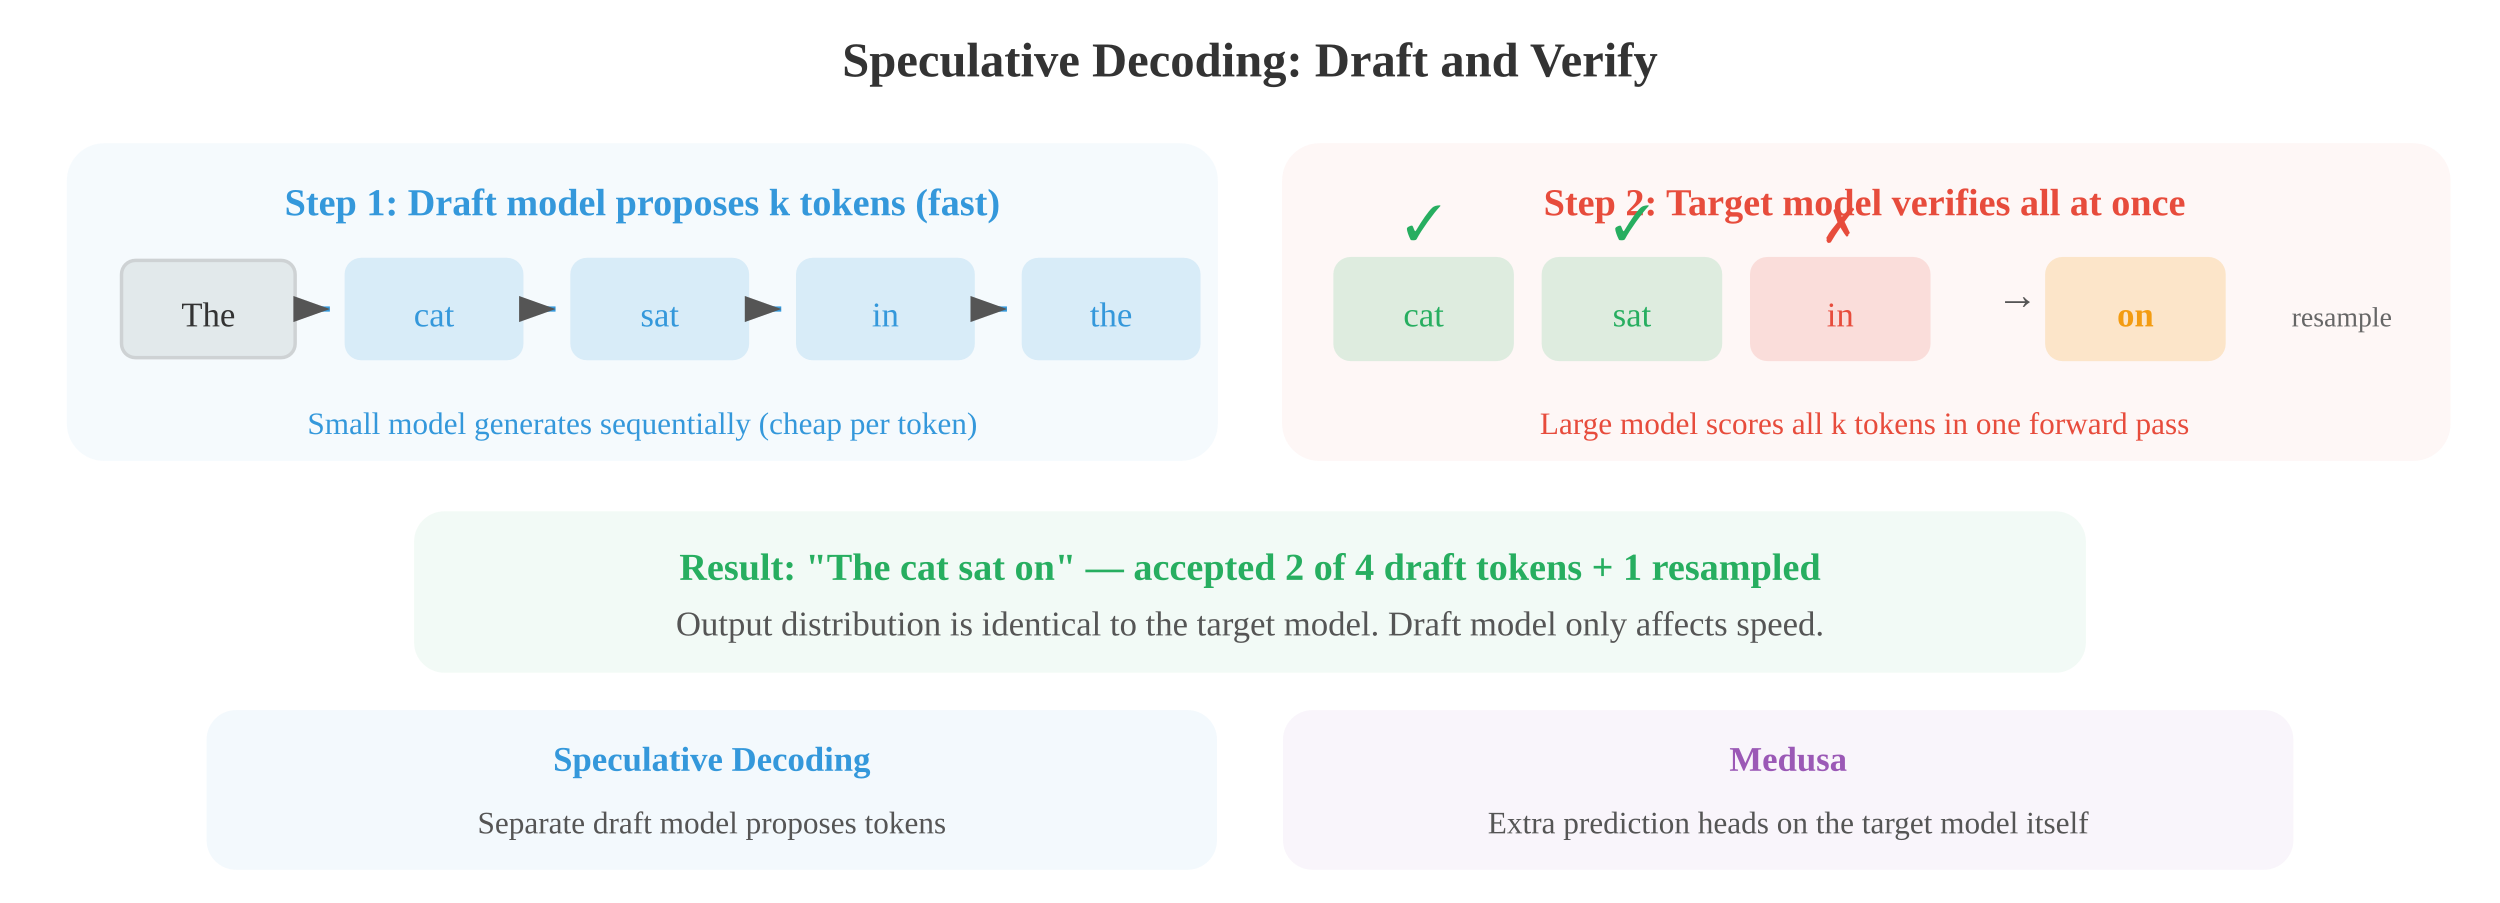
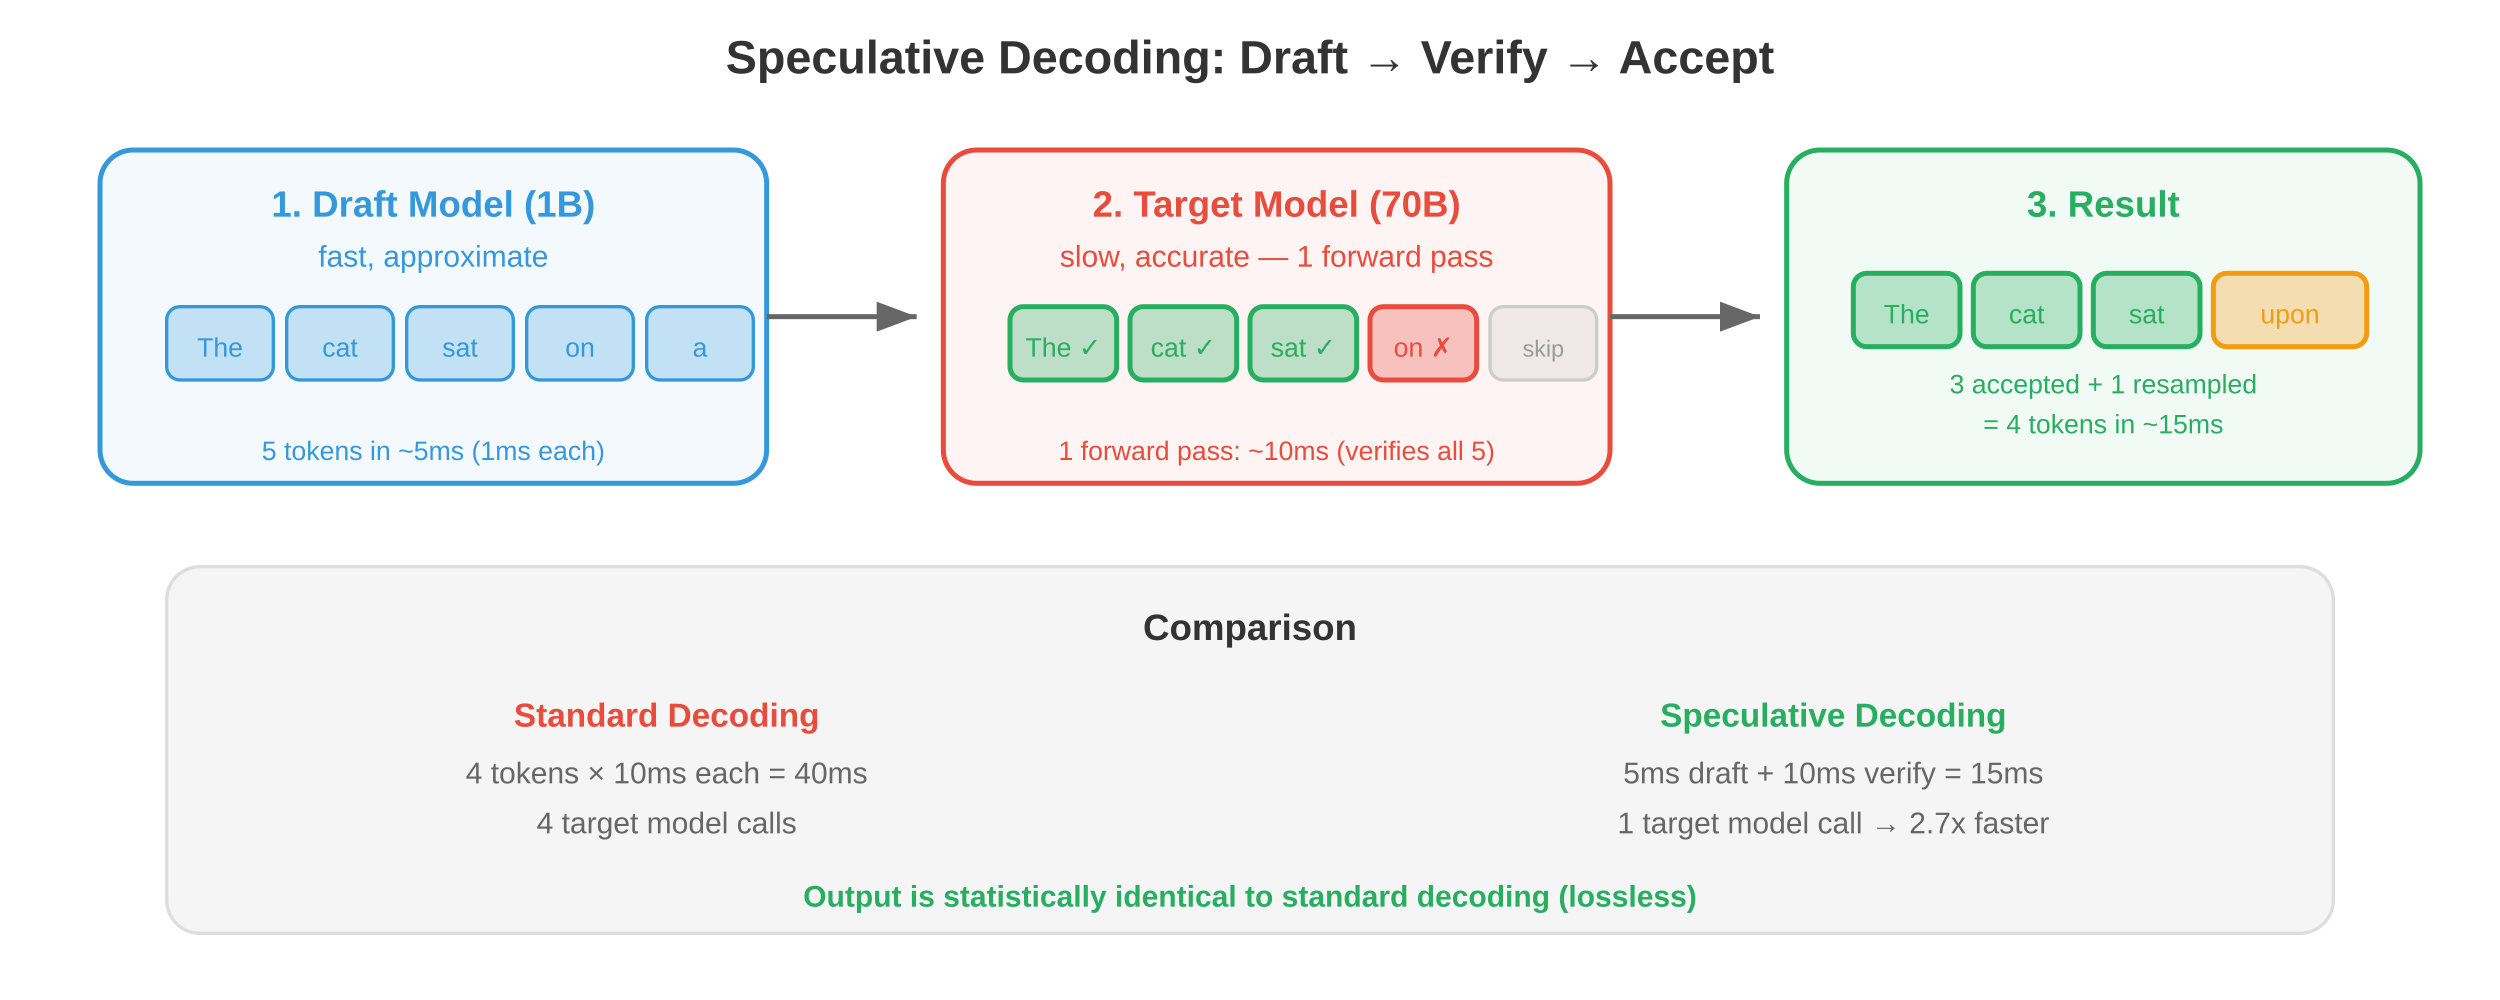
- <svg xmlns="http://www.w3.org/2000/svg" width="720" height="260">
+ <svg xmlns="http://www.w3.org/2000/svg" viewBox="0 0 750 300" width="750" height="300">
  <defs>
-     <marker id="spec-arrow" markerWidth="7" markerHeight="5" refX="7" refY="2.5" orient="auto">
-       <polygon points="0 0, 7 2.5, 0 5" fill="#555" />
+     <marker id="sd-arr" markerWidth="8" markerHeight="6" refX="8" refY="3" orient="auto">
+       <path d="M0,0 L8,3 L0,6 Z" fill="#666" />
    </marker>
  </defs>
-   <text x="360" y="22" fill="#333" font-size="14" font-weight="bold" text-anchor="middle">Speculative Decoding: Draft and Verify</text>
-   <rect x="20" y="42" width="330" height="90" rx="10" fill="#3498db" opacity="0.05" stroke="#3498db" stroke-width="1.5" />
-   <text x="185" y="62" fill="#3498db" font-size="11" font-weight="bold" text-anchor="middle">Step 1: Draft model proposes k tokens (fast)</text>
-   <rect x="35" y="75" width="50" height="28" rx="4" fill="#95a5a6" opacity="0.2" stroke="#333" stroke-width="1" />
-   <text x="60" y="94" fill="#333" font-size="10" text-anchor="middle">The</text>
-   <line x1="85" y1="89" x2="95" y2="89" stroke="#3498db" stroke-width="1.5" marker-end="url(#spec-arrow)" />
-   <rect x="100" y="75" width="50" height="28" rx="4" fill="#3498db" opacity="0.15" stroke="#3498db" stroke-width="1.5" />
-   <text x="125" y="94" fill="#3498db" font-size="10" text-anchor="middle">cat</text>
-   <line x1="150" y1="89" x2="160" y2="89" stroke="#3498db" stroke-width="1.5" marker-end="url(#spec-arrow)" />
-   <rect x="165" y="75" width="50" height="28" rx="4" fill="#3498db" opacity="0.15" stroke="#3498db" stroke-width="1.5" />
-   <text x="190" y="94" fill="#3498db" font-size="10" text-anchor="middle">sat</text>
-   <line x1="215" y1="89" x2="225" y2="89" stroke="#3498db" stroke-width="1.5" marker-end="url(#spec-arrow)" />
-   <rect x="230" y="75" width="50" height="28" rx="4" fill="#3498db" opacity="0.15" stroke="#3498db" stroke-width="1.5" />
-   <text x="255" y="94" fill="#3498db" font-size="10" text-anchor="middle">in</text>
-   <line x1="280" y1="89" x2="290" y2="89" stroke="#3498db" stroke-width="1.5" marker-end="url(#spec-arrow)" />
-   <rect x="295" y="75" width="50" height="28" rx="4" fill="#3498db" opacity="0.15" stroke="#3498db" stroke-width="1.5" />
-   <text x="320" y="94" fill="#3498db" font-size="10" text-anchor="middle">the</text>
-   <text x="185" y="125" fill="#3498db" font-size="9" text-anchor="middle">Small model generates sequentially (cheap per token)</text>
-   <rect x="370" y="42" width="335" height="90" rx="10" fill="#e74c3c" opacity="0.05" stroke="#e74c3c" stroke-width="1.5" />
-   <text x="537" y="62" fill="#e74c3c" font-size="11" font-weight="bold" text-anchor="middle">Step 2: Target model verifies all at once</text>
-   <rect x="385" y="75" width="50" height="28" rx="4" fill="#27ae60" opacity="0.15" stroke="#27ae60" stroke-width="2" />
-   <text x="410" y="94" fill="#27ae60" font-size="10" text-anchor="middle">cat</text>
-   <text x="410" y="69" fill="#27ae60" font-size="14" text-anchor="middle">✓</text>
-   <rect x="445" y="75" width="50" height="28" rx="4" fill="#27ae60" opacity="0.15" stroke="#27ae60" stroke-width="2" />
-   <text x="470" y="94" fill="#27ae60" font-size="10" text-anchor="middle">sat</text>
-   <text x="470" y="69" fill="#27ae60" font-size="14" text-anchor="middle">✓</text>
-   <rect x="505" y="75" width="50" height="28" rx="4" fill="#e74c3c" opacity="0.15" stroke="#e74c3c" stroke-width="2" />
-   <text x="530" y="94" fill="#e74c3c" font-size="10" text-anchor="middle">in</text>
-   <text x="530" y="69" fill="#e74c3c" font-size="14" text-anchor="middle">✗</text>
-   <text x="575" y="89" fill="#555" font-size="12">→</text>
-   <rect x="590" y="75" width="50" height="28" rx="4" fill="#f39c12" opacity="0.2" stroke="#f39c12" stroke-width="2" />
-   <text x="615" y="94" fill="#f39c12" font-size="10" text-anchor="middle" font-weight="bold">on</text>
-   <text x="660" y="94" fill="#666" font-size="8">resample</text>
-   <text x="537" y="125" fill="#e74c3c" font-size="9" text-anchor="middle">Large model scores all k tokens in one forward pass</text>
-   <rect x="120" y="148" width="480" height="45" rx="8" fill="#27ae60" opacity="0.06" stroke="#27ae60" stroke-width="1.5" />
-   <text x="360" y="167" fill="#27ae60" font-size="11" text-anchor="middle" font-weight="bold">Result: "The cat sat on" — accepted 2 of 4 draft tokens + 1 resampled</text>
-   <text x="360" y="183" fill="#555" font-size="10" text-anchor="middle">Output distribution is identical to the target model. Draft model only affects speed.</text>
-   <rect x="60" y="205" width="290" height="45" rx="8" fill="#3498db" opacity="0.06" stroke="#3498db" stroke-width="1" />
-   <text x="205" y="222" fill="#3498db" font-size="10" text-anchor="middle" font-weight="bold">Speculative Decoding</text>
-   <text x="205" y="240" fill="#555" font-size="9" text-anchor="middle">Separate draft model proposes tokens</text>
-   <rect x="370" y="205" width="290" height="45" rx="8" fill="#9b59b6" opacity="0.06" stroke="#9b59b6" stroke-width="1" />
-   <text x="515" y="222" fill="#9b59b6" font-size="10" text-anchor="middle" font-weight="bold">Medusa</text>
-   <text x="515" y="240" fill="#555" font-size="9" text-anchor="middle">Extra prediction heads on the target model itself</text>
+   <text x="375" y="22" text-anchor="middle" font-family="Arial, sans-serif" font-size="14" font-weight="bold" fill="#333">Speculative Decoding: Draft → Verify → Accept</text>
+   <rect x="30" y="45" width="200" height="100" rx="10" fill="#3498db" fill-opacity="0.06" stroke="#3498db" stroke-width="1.5" />
+   <text x="130" y="65" text-anchor="middle" font-family="Arial, sans-serif" font-size="11" font-weight="bold" fill="#3498db">1. Draft Model (1B)</text>
+   <text x="130" y="80" text-anchor="middle" font-family="Arial, sans-serif" font-size="9" fill="#3498db">fast, approximate</text>
+   <rect x="50" y="92" width="32" height="22" rx="4" fill="#3498db" fill-opacity="0.25" stroke="#3498db" stroke-width="1" />
+   <text x="66" y="107" text-anchor="middle" font-family="Arial, sans-serif" font-size="8" fill="#3498db">The</text>
+   <rect x="86" y="92" width="32" height="22" rx="4" fill="#3498db" fill-opacity="0.25" stroke="#3498db" stroke-width="1" />
+   <text x="102" y="107" text-anchor="middle" font-family="Arial, sans-serif" font-size="8" fill="#3498db">cat</text>
+   <rect x="122" y="92" width="32" height="22" rx="4" fill="#3498db" fill-opacity="0.25" stroke="#3498db" stroke-width="1" />
+   <text x="138" y="107" text-anchor="middle" font-family="Arial, sans-serif" font-size="8" fill="#3498db">sat</text>
+   <rect x="158" y="92" width="32" height="22" rx="4" fill="#3498db" fill-opacity="0.25" stroke="#3498db" stroke-width="1" />
+   <text x="174" y="107" text-anchor="middle" font-family="Arial, sans-serif" font-size="8" fill="#3498db">on</text>
+   <rect x="194" y="92" width="32" height="22" rx="4" fill="#3498db" fill-opacity="0.25" stroke="#3498db" stroke-width="1" />
+   <text x="210" y="107" text-anchor="middle" font-family="Arial, sans-serif" font-size="8" fill="#3498db">a</text>
+   <text x="130" y="138" text-anchor="middle" font-family="Arial, sans-serif" font-size="8" fill="#3498db">5 tokens in ~5ms (1ms each)</text>
+   <line x1="230" y1="95" x2="275" y2="95" stroke="#666" stroke-width="1.5" marker-end="url(#sd-arr)" />
+   <rect x="283" y="45" width="200" height="100" rx="10" fill="#e74c3c" fill-opacity="0.06" stroke="#e74c3c" stroke-width="1.5" />
+   <text x="383" y="65" text-anchor="middle" font-family="Arial, sans-serif" font-size="11" font-weight="bold" fill="#e74c3c">2. Target Model (70B)</text>
+   <text x="383" y="80" text-anchor="middle" font-family="Arial, sans-serif" font-size="9" fill="#e74c3c">slow, accurate — 1 forward pass</text>
+   <rect x="303" y="92" width="32" height="22" rx="4" fill="#27ae60" fill-opacity="0.3" stroke="#27ae60" stroke-width="1.5" />
+   <text x="319" y="107" text-anchor="middle" font-family="Arial, sans-serif" font-size="8" fill="#27ae60">The ✓</text>
+   <rect x="339" y="92" width="32" height="22" rx="4" fill="#27ae60" fill-opacity="0.3" stroke="#27ae60" stroke-width="1.5" />
+   <text x="355" y="107" text-anchor="middle" font-family="Arial, sans-serif" font-size="8" fill="#27ae60">cat ✓</text>
+   <rect x="375" y="92" width="32" height="22" rx="4" fill="#27ae60" fill-opacity="0.3" stroke="#27ae60" stroke-width="1.5" />
+   <text x="391" y="107" text-anchor="middle" font-family="Arial, sans-serif" font-size="8" fill="#27ae60">sat ✓</text>
+   <rect x="411" y="92" width="32" height="22" rx="4" fill="#e74c3c" fill-opacity="0.3" stroke="#e74c3c" stroke-width="1.5" />
+   <text x="427" y="107" text-anchor="middle" font-family="Arial, sans-serif" font-size="8" fill="#e74c3c">on ✗</text>
+   <rect x="447" y="92" width="32" height="22" rx="4" fill="#ccc" fill-opacity="0.3" stroke="#ccc" stroke-width="1" />
+   <text x="463" y="107" text-anchor="middle" font-family="Arial, sans-serif" font-size="7" fill="#999">skip</text>
+   <text x="383" y="138" text-anchor="middle" font-family="Arial, sans-serif" font-size="8" fill="#e74c3c">1 forward pass: ~10ms (verifies all 5)</text>
+   <line x1="483" y1="95" x2="528" y2="95" stroke="#666" stroke-width="1.5" marker-end="url(#sd-arr)" />
+   <rect x="536" y="45" width="190" height="100" rx="10" fill="#27ae60" fill-opacity="0.06" stroke="#27ae60" stroke-width="1.5" />
+   <text x="631" y="65" text-anchor="middle" font-family="Arial, sans-serif" font-size="11" font-weight="bold" fill="#27ae60">3. Result</text>
+   <rect x="556" y="82" width="32" height="22" rx="4" fill="#27ae60" fill-opacity="0.3" stroke="#27ae60" stroke-width="1.5" />
+   <text x="572" y="97" text-anchor="middle" font-family="Arial, sans-serif" font-size="8" fill="#27ae60">The</text>
+   <rect x="592" y="82" width="32" height="22" rx="4" fill="#27ae60" fill-opacity="0.3" stroke="#27ae60" stroke-width="1.5" />
+   <text x="608" y="97" text-anchor="middle" font-family="Arial, sans-serif" font-size="8" fill="#27ae60">cat</text>
+   <rect x="628" y="82" width="32" height="22" rx="4" fill="#27ae60" fill-opacity="0.3" stroke="#27ae60" stroke-width="1.5" />
+   <text x="644" y="97" text-anchor="middle" font-family="Arial, sans-serif" font-size="8" fill="#27ae60">sat</text>
+   <rect x="664" y="82" width="46" height="22" rx="4" fill="#f39c12" fill-opacity="0.3" stroke="#f39c12" stroke-width="1.5" />
+   <text x="687" y="97" text-anchor="middle" font-family="Arial, sans-serif" font-size="8" fill="#f39c12">upon</text>
+   <text x="631" y="118" text-anchor="middle" font-family="Arial, sans-serif" font-size="8" fill="#27ae60">3 accepted + 1 resampled</text>
+   <text x="631" y="130" text-anchor="middle" font-family="Arial, sans-serif" font-size="8" fill="#27ae60">= 4 tokens in ~15ms</text>
+   <rect x="50" y="170" width="650" height="110" rx="10" fill="#f5f5f5" stroke="#ddd" stroke-width="1" />
+   <text x="375" y="192" text-anchor="middle" font-family="Arial, sans-serif" font-size="11" font-weight="bold" fill="#333">Comparison</text>
+   <text x="200" y="218" text-anchor="middle" font-family="Arial, sans-serif" font-size="10" font-weight="bold" fill="#e74c3c">Standard Decoding</text>
+   <text x="200" y="235" text-anchor="middle" font-family="Arial, sans-serif" font-size="9" fill="#666">4 tokens × 10ms each = 40ms</text>
+   <text x="200" y="250" text-anchor="middle" font-family="Arial, sans-serif" font-size="9" fill="#666">4 target model calls</text>
+   <text x="550" y="218" text-anchor="middle" font-family="Arial, sans-serif" font-size="10" font-weight="bold" fill="#27ae60">Speculative Decoding</text>
+   <text x="550" y="235" text-anchor="middle" font-family="Arial, sans-serif" font-size="9" fill="#666">5ms draft + 10ms verify = 15ms</text>
+   <text x="550" y="250" text-anchor="middle" font-family="Arial, sans-serif" font-size="9" fill="#666">1 target model call → 2.7x faster</text>
+   <text x="375" y="272" text-anchor="middle" font-family="Arial, sans-serif" font-size="9" font-weight="bold" fill="#27ae60">Output is statistically identical to standard decoding (lossless)</text>
</svg>
